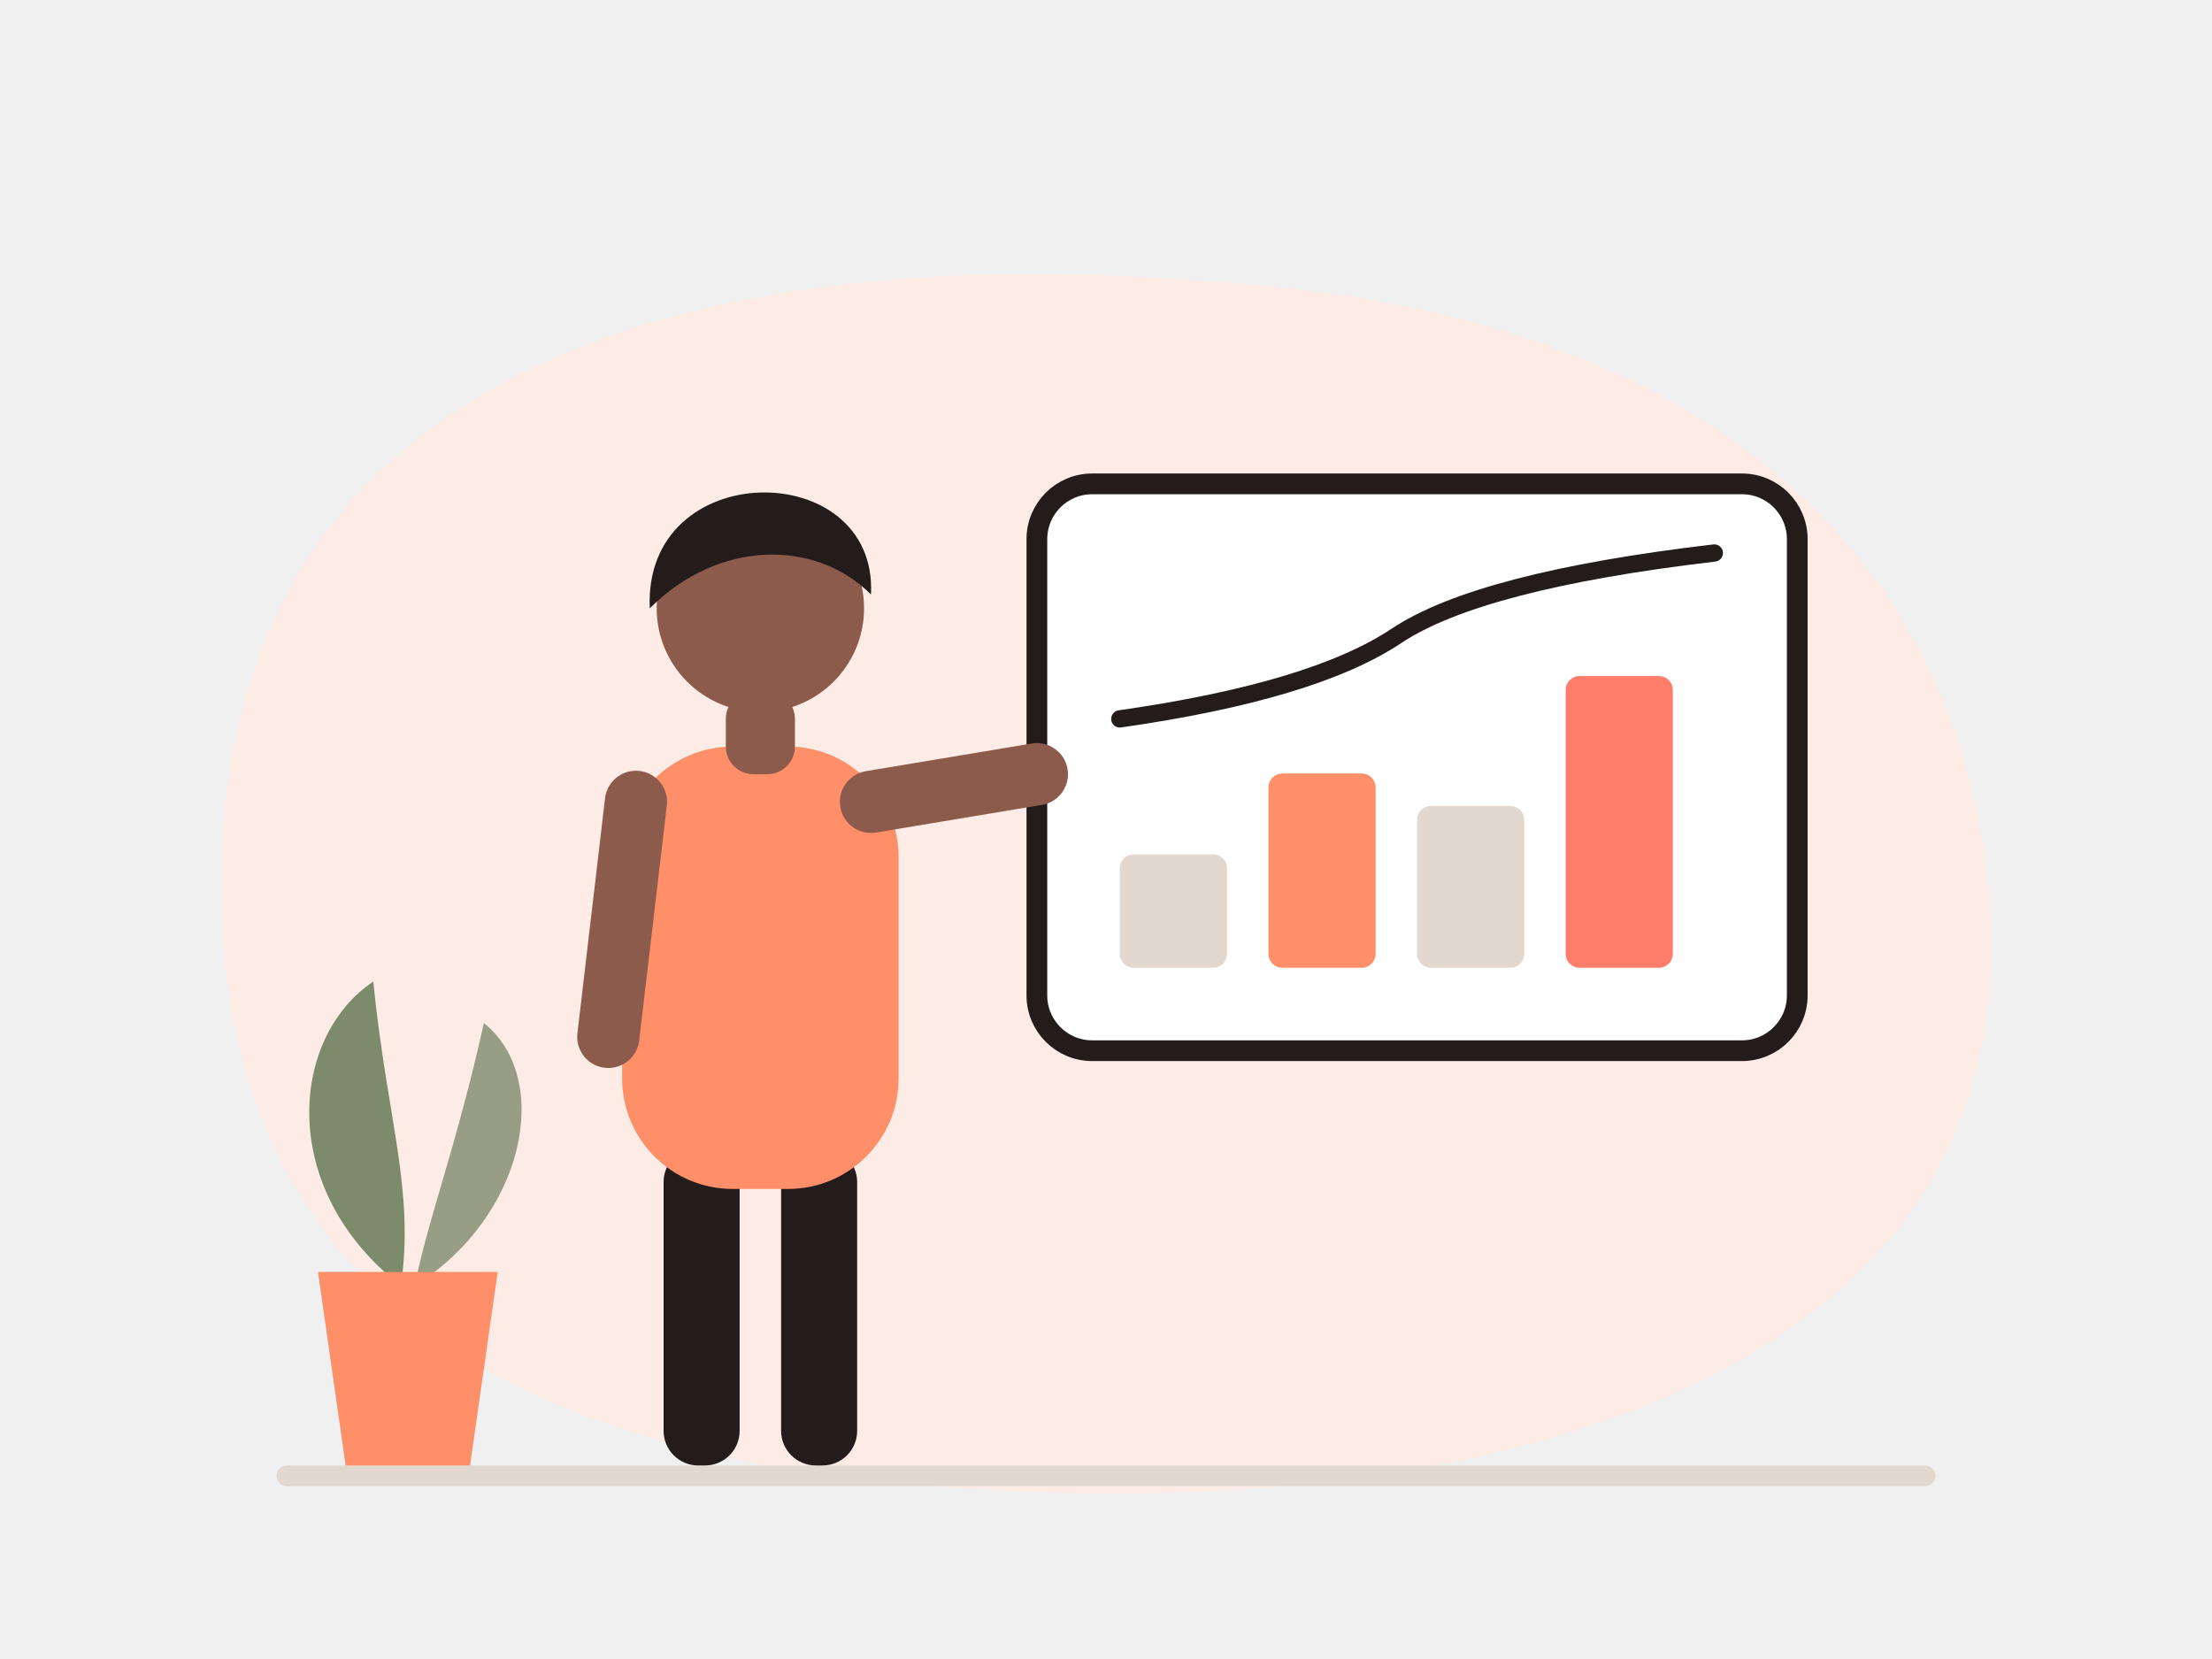
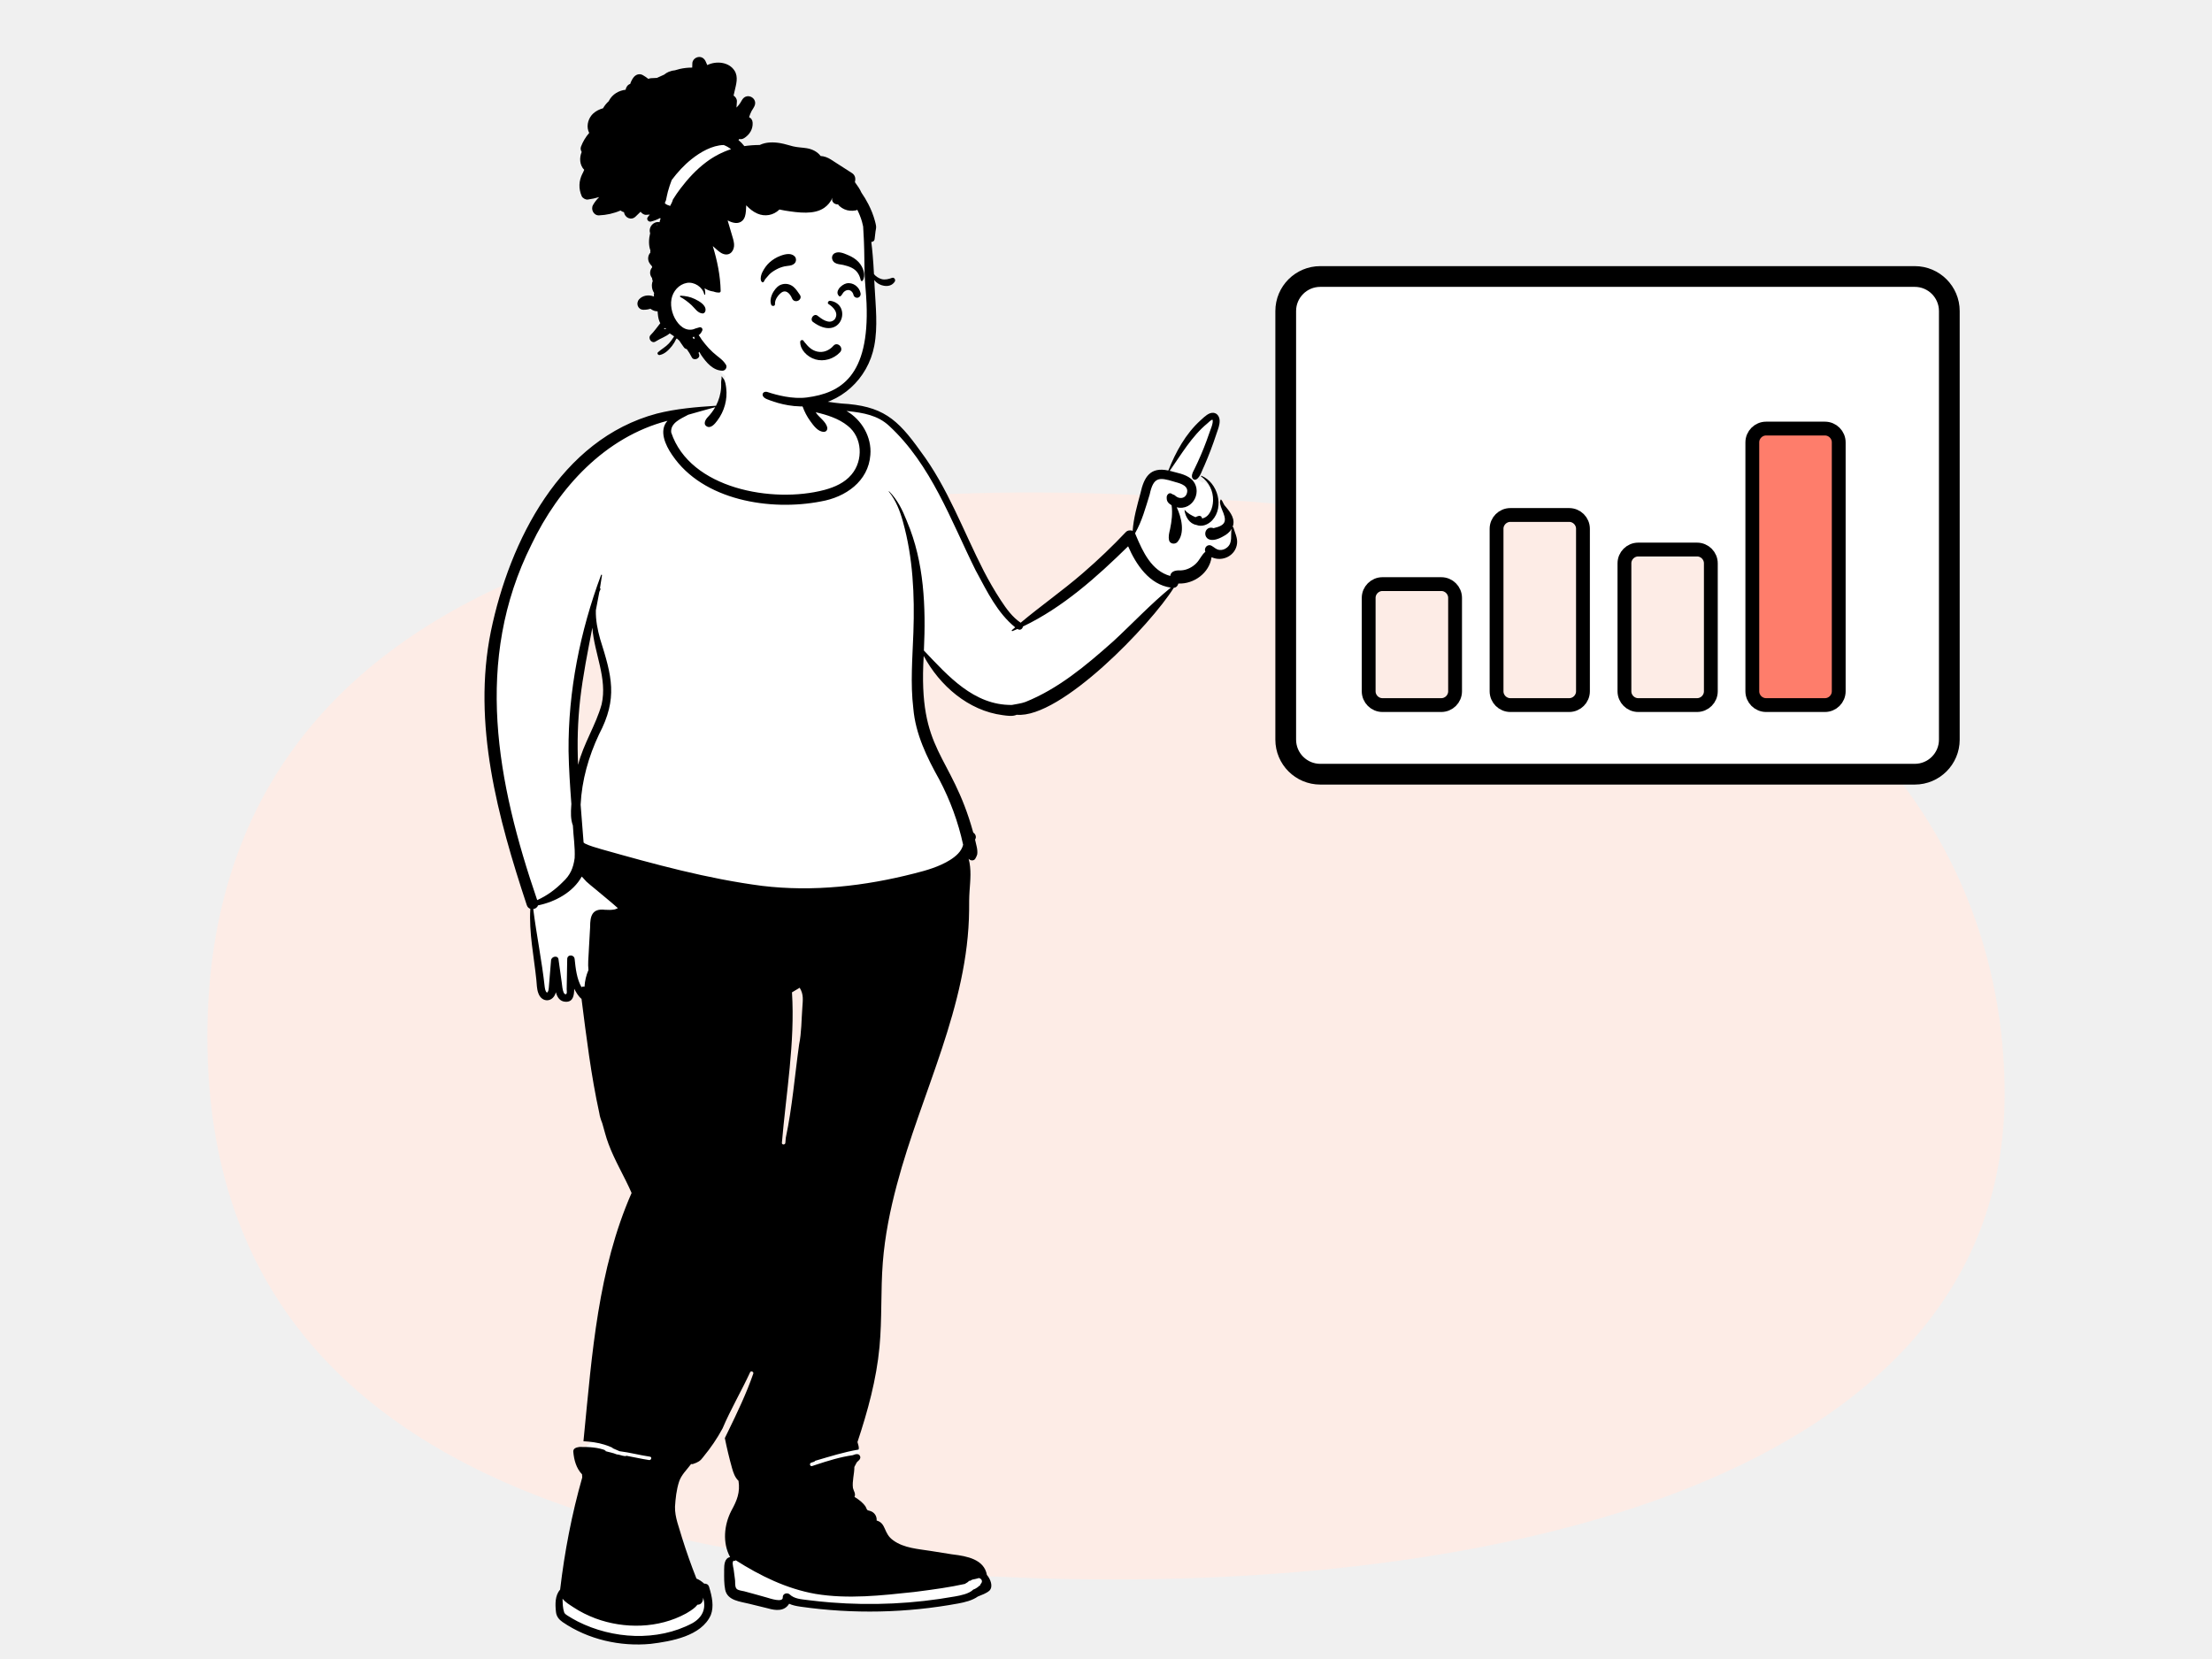
<svg xmlns="http://www.w3.org/2000/svg" width="320" height="240" viewBox="0 0 320 240">
-   <path fill="#fdece6" d="M32 128c0-82.8 83.2-92 140.8-87.4C262.4 45.2 288 95.8 288 137.2c0 64.4-76.8 82.8-147.2 78.2C57.6 210.8 32 174 32 128" />
-   <rect width="240" height="3" x="40" y="212" fill="#e3d8cf" rx="1.5" />
-   <rect width="110" height="82" x="150" y="70" fill="#fff" stroke="#241c1b" stroke-width="3" rx="8" />
-   <rect width="15.5" height="16.4" x="162" y="123.6" fill="#e3d8cf" rx="2" />
-   <rect width="15.5" height="28.1" x="183.5" y="111.9" fill="#ff8f68" rx="2" />
-   <rect width="15.5" height="23.4" x="205" y="116.6" fill="#e3d8cf" rx="2" />
-   <rect width="15.5" height="42.2" x="226.5" y="97.8" fill="#fe7d6b" rx="2" />
-   <path fill="none" stroke="#241c1b" stroke-linecap="round" stroke-width="2.5" d="M162 104q28-4 40-12t46-12" />
-   <rect width="11" height="46" x="96" y="166" fill="#241c1b" rx="5" />
-   <rect width="11" height="46" x="113" y="166" fill="#241c1b" rx="5" />
-   <rect width="40" height="64" x="90" y="108" fill="#ff8f68" rx="16" />
-   <rect width="10" height="12" x="105" y="100" fill="#8d5b4c" rx="4" />
-   <circle cx="110" cy="88" r="15" fill="#8d5b4c" />
-   <path fill="#241c1b" d="M94 88c-1-22 33-22 32-2-8-8-22-8-32 2" />
-   <path stroke="#8d5b4c" stroke-linecap="round" stroke-width="9" d="m126 116 24-4m-58 4-4 34" />
-   <path fill="#7d8b6d" d="M58 186c-18-14-16-36-4-44 2 20 6 30 4 44" />
-   <path fill="#7d8b6d" d="M60 186c16-10 20-30 10-38-4 18-8 28-10 38" opacity=".8" />
-   <path fill="#ff8f68" d="M46 184h26l-4 28H50Z" />
+   <path fill="#fdece6" d="M30 150c0-73.8 84.5-82 143-77.9 91 4.1 117 49.2 117 86.1 0 57.4-78 73.8-149.5 69.7C56 223.8 30 191 30 150" />
+   <rect width="96" height="72" x="186" y="40" fill="#fff" stroke="#000" stroke-width="3" rx="5" />
+   <rect width="12.5" height="17.5" x="198" y="84.5" fill="#fdece6" stroke="#000" stroke-width="2" rx="2" />
+   <rect width="12.5" height="27.5" x="216.5" y="74.5" fill="#fdece6" stroke="#000" stroke-width="2" rx="2" />
+   <rect width="12.5" height="22.5" x="235" y="79.5" fill="#fdece6" stroke="#000" stroke-width="2" rx="2" />
+   <rect width="12.5" height="40" x="253.5" y="62" fill="#fe7d6b" stroke="#000" stroke-width="2" rx="2" />
+   <svg width="109" height="230" x="70" y="8" viewBox="0 0 309 652">
+     <g fill="none" fill-rule="evenodd">
+       <path fill="#fff" d="M131.893 389.892c-.262 9.513-1.8 18.995-2.958 28.453-.926 9.35-2.673 18.787-4.076 27.962-.056 1.604-2.264 2.384-3.33 1.191.027-20.86 5.605-42.264 3.63-63.561a99 99 0 0 0 4.76-2.853c2.086 2.75 2.317 5.926 1.974 8.808m-82.41-122.986c-2.385 8.663-7.44 16.13-9.654 24.806l-2.338-.232c-1.15-19.138 2.083-37.941 5.86-56.436l2.35.139c.83 10.658 6.278 20.754 3.783 31.723m257.404-70.493a46 46 0 0 1-.377-1.088l-1.369.293c2.55-4.83.172-6.42-2.713-10.414l-.314.726-1.11-2.426c-.22-.616-.446-1.14-1.054-1.37-.595-3.018-2.365-5.782-4.722-7.284l-.452.507c-.934-.816-2.06-1.127-3.133-1.505 2.302-3.475 3.782-7.982 5.334-11.707 1.264-3.913 3.24-7.71 3.611-11.677-.299-3.813-3.902-1.336-5.66.565-5.369 4.708-9.993 12.165-13.458 21.22-5.95-1.548-9.364.085-11.017 8.215-1.521 5.523-3.076 11.187-3.282 16.913-.799-.274-2.216-1.305-2.982-.496-13.224 14.468-28.84 25.615-43.94 37.814-11.412-8.394-17.351-25.002-23.627-37.468-10.95-21.399-21.9-52.725-50.063-52.615-3.732-.39-7.377-.835-10.9-1.92-1.365-.37-3.052-.816-3.515-1.645-.834-2.669-.992-5.557-2.46-8.004-4.026-6.544-12.749-7.059-19.584-5.638-11.606 2.15-11.313.895-12.151 13.1-.252 2.898-2.497 3.313-4.895 3.913a81 81 0 0 1-8.293 2.124l.87-.244c-45.42.72-75.578 53.4-81.56 90.671-6.95 38.131 2.038 80.567 16.247 112.593-.61 11.663 1.679 23.378 3.127 34.874.91 2.876 4.058 3.156 4.958-.176l1.11-4.385 1.187 4.365c.753 2.7 1.963 3.022 3.052 3.04 1.351 0 2.092-.666 2.136-4.177l2.237-.538c.862 1.643 1.719 3.095 3.073 4.105 2.724 19.8 4.434 40.388 11.046 59.548 2.637 7.11 6.686 13.566 9.66 20.542-14.021 31.641-16.371 66.705-19.738 100.584.271.021 1.662.143 1.96.169l-.768 2.04c-1.049.443-1.665 1.378-1.983 2.412-.707-.058-3.657-.036-3.493.64.341 3.98 1.457 6.82 3.573 8.892.028.639.068 1.29.117 1.894-4.196 14.64-7.27 30.246-9.139 46.338-2.375 2.285-2.97 9.802.573 11.807 9.78 6.732 22.916 9.93 35.284 8.715 13.386-1.266 29.35-6.598 22.944-21.863-.083-.474-.733-.497-1.245-.393-1.135-1.101-2.365-1.933-3.696-2.401-2.644-6.603-5.022-13.525-7.096-20.437-1.01-3.175-2.055-6.457-1.97-9.938.5-8.549 1.38-12.082 7.322-18.815 3.678 1.768 10.687-11.036 12.294-13.724 3.379-7.951 7.685-15.18 11.294-22.98.557-1.317 2.505-1.346 3.267-.204.343.48.429 1.076.236 1.633-3.143 9.065-7.422 17.721-11.549 26.178 1.407 4.912 1.962 13.116 5.479 16.772 1.913 12.726-11.178 18.557-2.743 32.671-2.855.196-3.12 1.338-3.071 4.804-.01 2.49-.074 5.101.395 7.428.57 2.859 3.208 3.625 7.17 4.468 3.209.71 6.3 1.52 9.485 2.287 3.222 1.07 6.616.983 7.94-2.275 15.953 5.406 61.943 4.788 77.153-2.376 4.2-1.68 7.163-2.63 3.306-7.364-2.124-13.507-36.794-3.85-41.69-18.665-.7-1.924-1.71-2.935-3.674-3.286.3-1.528-.1-3.227-1.802-3.667-.512-.153-1.057-.192-1.585-.674-1.309-2.696-3.455-4.331-5.956-5.765 1.021-1.47.195-2.154-.264-3.798-.467-3.145.605-6.16.55-9.217.575-.964 1.019-2.314 1.939-2.983.852-.601.322-.862-.01-1.525.254-.225.827-.735 1.086-.938.997-1.096-.048-2.693-1.325-2.816-.157-.528-.344-1.141-.463-1.665 3.532-10.615 7.7-24.4 9.084-39.004 1.34-23.36.083-43.054 7.203-66.794 9.952-37.59 29.285-72.865 29.546-112.642-.332-6.594 1.496-13.615-.162-20.086l2.06-1.07c.296.34.831.331.938-.133 1.35-2.191-.163-4.819-.474-7.218.707-.756.354-1.446-.499-1.859-9.145-32.273-24.442-36.987-20.231-77.328 6.87 14.552 22.09 29.284 38.866 27.118 16.9 2.525 56.323-38.63 63.937-51.934 1.395.108 1.412-.892 1.624-1.834 6.955.817 13.464-4.639 13.593-11.314 6.103 3.781 12.624-1.62 9.39-8.216" />
+       <path fill="#000" d="m258.248 240.197-.655.583c-10.713 9.52-22.076 19.025-35.488 24.405-1.817.662-3.71.84-5.577 1.235-15.599.154-26.191-11.918-36.07-22.327.828-17.813.144-36.205-6.899-52.85l-.168-.43c-1.723-4.353-3.83-8.67-7.198-11.997-.084-.08-.198.04-.126.126 2.874 3.519 4.548 7.817 5.75 12.153l.061.22c4.1 14.685 4.812 30.094 4.273 45.26l-.017.46c-.368 10.248-1.254 20.551-.02 30.778.901 10.556 5.576 20.1 10.667 29.216 4.437 8.42 7.754 17.42 9.765 26.723-.647 2.745-2.99 4.758-5.424 6.286-4.4 2.716-9.5 4.202-14.48 5.446-20.377 5.226-41.601 7.652-62.566 5.122-22.368-2.901-44.197-8.904-65.859-15.017-2.227-.683-4.7-1.3-6.827-2.363a2.2 2.2 0 0 0-.494-.398c-.368-5.192-.856-10.338-1.219-15.517.49-10.033 3.28-19.79 7.555-28.85 7.811-14.853 5.23-23.886.47-39.02-1.095-3.852-1.876-7.88-1.779-11.85.499-2.501.981-5.004 1.425-7.514q.276-.721.613-1.432c.043-.09-.079-.16-.136-.078q-.148.213-.29.434c.33-1.915.637-3.833.906-5.755.035-.253-.293-.353-.388-.106-8.559 22.997-13.527 47.649-13.323 72.224.121 7.236.62 14.47 1.152 21.688l-.05.697c-.188 2.731-.287 5.515.67 8.118.204 4.465.962 8.877.727 13.355-.553 4.089-1.788 6.982-4.862 9.81-3.045 3.088-6.53 5.644-10.5 7.417-16.503-48.19-26.173-98.248-2.306-145.9 11.077-23.2 30.146-44.042 55.737-50.672-3.647 4.024-.804 10.043 1.818 13.88l.16.231c12.56 18.58 40.214 23.005 60.954 18.964 10.048-1.721 19.468-8.215 20.27-19.075.623-7.274-3.525-14.448-9.794-18.032l.764.084c6.101.677 12.027 1.654 16.71 6.012 17.263 15.946 25.27 38.656 35.467 59.215l.406.748c4.367 8.086 8.587 16.819 15.843 22.683l-1.356 1.154c-.17.147.012.479.228.391a85 85 0 0 0 2.083-.88c.975.781 2.095-.008 2.211-1 16.409-7.841 30.277-20.28 43.15-32.897 3.25 7.515 8.73 15.712 17.505 16.94-8.284 6.785-15.615 14.63-23.469 21.902M126.358 384.28a84 84 0 0 0 3.155-1.885c1.712 2.736 1.277 5.14 1.092 8.161-.391 5.041-.304 10.169-1.328 15.13-1.774 12.66-2.823 25.888-5.458 38.225-.059.69-.12 1.379-.174 2.069-.07.907-1.496.912-1.425 0 1.735-20.48 5.418-41.078 4.139-61.7m9.66 246.703c13.367 2.216 27.013.644 40.387-.78l1.963-.254c6.33-.822 12.697-1.685 18.914-3.063.524-.433 1.331-.624 1.646-1.265l.384.027q.487-.274.99-.517c.977-.175 1.773-.387 2.782-.663 1.368.464 1.51 1.666.582 2.517.093.434-.427.682-.767.874a.8.8 0 0 1-.266.303c-.61.384-1.226.844-1.924 1.034-1.706 1.771-5.37 2.444-7.388 2.803l-.2.036c-16.771 2.997-33.929 3.802-50.912 2.448a200 200 0 0 1-8.77-.897l-.794-.1c-2.518-.325-5.294-.45-7.23-2.29-.963-.915-2.895-.338-2.84 1.117l.003.056c.169 2.389-5.425.413-6.532.104l-.033-.01c-3.096-.838-6.174-1.765-9.28-2.564l-.763-.147c-2.698-.535-2.908-.806-2.938-4.145l-.1-.908a73 73 0 0 0-.477-3.617l-.076-.45c-.088-.505-.947-3.628.485-3.214.18.053.356-.092.365-.267 10.063 6.399 20.952 11.753 32.788 13.832m-53.149 8.053.854-.511c1.43-.864 2.867-1.802 3.882-3.115 1.674.063 2.362-1.511 2.299-2.915 1.405 4.564-.338 8.217-4.456 10.528-14.345 7.604-32.7 6.484-46.98-.746a51 51 0 0 1-4.008-2.3l-.293-.186c-.487-.312-.959-.646-1.218-1.181-.625-1.83-.616-3.633-.684-5.672 1.082 1.457 2.878 2.466 4.37 3.47 2.847 1.903 5.932 3.413 9.131 4.624 11.846 4.395 25.916 4.126 37.103-1.996m-43.387-374.8c1.144-9.918 3.105-19.698 5.004-29.49.772 10.524 6.242 20.771 3.81 31.416-2.378 8.57-7.473 16.171-9.65 24.815-.423-8.927-.162-17.859.836-26.741m14.098 86.048c-1.287.235-2.61.23-3.912.138-5.275-.638-6.109 2.552-6.091 7.013-.16 2.884-.337 5.767-.488 8.652l-.087 1.732c-.11 2.306-.4 4.884-.11 7.295-.955 2.189-1.472 4.47-1.624 6.863-.439-.118-.91-.061-1.246.169-1.936-3.446-2.4-7.653-2.798-11.533-.195-1.908-3.002-1.996-3.045 0-.054 2.714-.095 5.43-.142 8.143l-.074 4.188v.063c.012.596.282 2.103-.452 2.045l-.042-.005c-1.366-.102-1.429-4.958-1.724-6.17l-1.14-8.122c-.256-1.817-2.872-1.224-3.051.36l-.005.052c-.32 3.712-.645 7.425-.92 11.14-.086.643-.098 1.805-.8 2.086-.62-.557-.737-1.493-.87-2.271-1.167-10.718-3.359-21.299-4.71-31.992.876-.125 1.678-.67 1.935-1.51 7.033-1.435 14.413-5.39 17.947-11.817.705.621 1.256 1.434 1.94 2.072 1.08 1.012 2.268 1.925 3.403 2.87 3.182 2.691 6.376 5.232 9.493 8.006-.456.15-.872.441-1.387.533m76.519-219.407c.036-.14.23-.1.24.033.195 2.703.843 5.553 1.83 8.203.355.057.694.256.941.643.333.519 1.923.881 2.753 1.125l.119.036c3.444 1.063 7.04 1.492 10.613 1.87 16.804.929 22.92 6.19 32.4 19.485 11.254 14.976 17.568 32.751 26.05 49.281 2.088 4.02 4.342 7.945 6.82 11.74l.235.36c2.213 3.363 4.66 6.771 8.04 9.041 8.18-6.85 16.926-12.967 25.016-19.925l.757-.654a241 241 0 0 0 17.384-16.62c.651-.687 1.872-.867 2.774-.464.353-5.24 1.834-10.379 3.2-15.441 1.433-6.521 3.924-10.928 11.437-9.315 3.024-7.607 7.073-15.032 13.204-20.587l.394-.354c1.305-1.184 3.019-2.882 4.852-2.729 1.665.138 2.52 1.643 2.586 3.174.077 1.816-.716 3.665-1.284 5.367l-.048.146a153 153 0 0 1-2.353 6.65 146 146 0 0 1-2.563 6.288c-.917 1.737-1.592 4.612-3.263 5.662-.863.513-1.751-.176-1.843-1.057-.13-1.154.534-2.168 1.024-3.174q.677-1.386 1.322-2.787a121 121 0 0 0 4.61-11.511c.396-1.318 2.015-4.744 1.454-5.928-.563.005-1.721 1.192-2.13 1.545-6.441 5.33-10.627 12.694-15.416 19.414 3.005.858 6.267 1.26 8.763 3.275 5.134 4.476 1.011 13.337-5.87 11.687 1.92 4.078 3.572 10.665.168 14.349-1.024.957-3.011.652-3.322-.874-.333-1.622.066-3.01.432-4.582.662-3.199 1.064-6.475.613-9.732l-.143-.084c-1.166-.707-1.9-1.501-1.864-2.963-.152-1.058.976-2.482 2.109-1.617.368.28.817.3 1.204.583.656.624 1.472 1.114 2.403 1.107l.09-.003c1.197-.009 2.08-.73 2.446-1.848 1.003-3.07-2.467-4.1-4.723-4.69l-.583-.18c-6.158-1.88-8.39-1.911-9.938 5.318-1.676 5.393-3.153 10.946-5.987 15.875l.353.841c2.849 6.78 6.426 14.583 14.086 16.662.272-2.265 2.724-2.346 4.498-2.29 2.291-.123 4.59-1.284 6.208-2.953 1.414-1.422 2.125-3.403 3.689-4.671-.708-1.607.89-3.38 2.56-2.456 1.125.621 1.805 1.508 3.163 1.688 1.204.161 2.313-.259 3.228-1.029 2.386-2.014 1.251-4.975 1.835-7.613-.77 1.33-2.047 2.35-3.415 3.053-9.134 5.219-9.042-5.013-3.994-3.332 5.483-1.246 5.39-3.226 3.341-7.874l-.036-.109c-.334-.976-1.078-2.7-.387-3.751.038-.053.107-.07.157-.022.627.616.874 1.65 1.403 2.375l.632.753c1.916 2.307 3.922 5.048 2.677 8.128.133-.029.278.028.323.19.589 2.14 1.76 4.242 1.517 6.531-.506 5.018-5.952 7.773-10.461 5.681-.867 6.45-7.235 11.093-13.618 10.806-.201.884-.857 1.661-1.871 1.742-9.393 15.029-46.315 53.694-64.421 52.078-1.732.784-3.936.391-5.769.154-14.062-1.832-25.814-12.104-32.37-24.28-2.41 39.882 11.208 39.398 20.32 72.438.912.571 1.444 1.818.736 2.873.391 1.999 1.192 4.047.883 6.098-.152.585-.458 1.119-.736 1.654-.572 1.093-2.08.962-2.786.112 1.198 4.326.687 8.868.38 13.28-.187 2.59-.173 5.145-.176 7.738-.357 39.472-19.661 75.061-29.586 112.509-2.807 10.496-4.963 21.193-5.811 32.036-.9 11.535-.273 23.134-1.356 34.656-1.255 13.343-4.824 26.312-9.033 38.996.252 1.027.775 2.197.452 3.082-6.012 1.012-11.815 2.853-17.655 4.562a.66.66 0 0 0-.443.376l-1.335.443c-.866.288-.495 1.662.379 1.371l1.459-.484c4.99-1.65 10.038-3.225 15.228-3.964l.16-.065c1.037-.414 2.258-.719 2.805.423.277.578.058 1.161-.339 1.62-.335.386-.76.624-1.053 1.063-.328.577-.605 1.184-.93 1.77.003 2.897-.952 5.766-.582 8.656.279 1.2 1.252 2.35.634 3.633l.282.18c1.637 1.05 3.202 2.203 4.278 3.826.235.355.413 1.088.682 1.339.28.26.803.292 1.147.415 1.744.53 2.841 2.102 2.69 3.927 4.084 1.173 2.678 5.315 6.893 8.198 4.327 3.131 10.186 3.475 15.296 4.288l8.709 1.386.506.062c5.513.68 12.702 1.957 13.811 8.388l.089.104c1.332 1.588 2.613 4.603.969 6.327-1.337 1.185-3.163 1.742-4.782 2.432-2.244 1.62-5.48 2.374-7.943 2.83a200.7 200.7 0 0 1-64.663 1.34l-.359-.053c-1.498-.224-3.045-.527-4.412-1.168-1.913 3.215-5.596 2.81-8.697 1.899q-3.651-.901-7.303-1.787l-.228-.06c-3.76-.964-9.092-1.257-10.003-5.837-.47-2.358-.44-4.982-.416-7.378l-.005-.787c-.003-2.019.156-4.755 2.444-5.181-3.179-5.882-2.486-13.114.475-18.945l.157-.286c2.179-3.99 3.54-7.322 2.817-12.036-1.451-1.365-2.128-3.325-2.665-5.252a176 176 0 0 1-2.946-12.282l1.293-2.653c3.793-7.784 7.543-15.601 10.377-23.79.26-.752-.963-1.284-1.302-.548-3.583 7.765-7.965 15.144-11.3 23.026-2.212 4.122-4.868 7.998-7.845 11.606l-.131.184c-1.156 1.582-2.124 2.108-4.022 2.76-.304.128-.613.13-.903.048-1.81 2.451-4.01 4.394-4.96 7.32-1.039 3.238-1.435 6.798-1.64 10.183-.109 4.41 1.73 8.573 2.886 12.76a242 242 0 0 0 5.91 16.72c1.163.47 2.218 1.191 3.19 2.081.812-.078 1.666.29 1.97 1.277l.125.412c1.072 3.55 1.981 7.652.59 11.208-3.847 8.618-16.21 10.766-24.666 11.798-12.523 1.188-25.66-1.8-36.084-8.928-1.473-1.03-2.477-2.204-2.722-4.031l-.026-.228c-.336-3.056-.414-6.683 1.71-9.051 1.816-15.501 4.79-30.996 9.074-46.011q-.05-.635-.08-1.275c-2.392-2.487-3.328-5.988-3.596-9.35-.031-1.412 1.4-1.707 2.51-1.88l.409-.004c3.616-.025 7.348.152 10.575 1.5l-.16.007c-.162.008-.333.027-.457.112 1.617.517 3.38.747 4.926 1.427 1.145.056 2.143.6 3.302.697l.185.012a.6.6 0 0 0 .476-.145c3.114.555 6.21 1.301 9.32 1.758.898.131 1.285-1.238.38-1.371-4.16-.611-8.302-1.732-12.491-2.251-.926-.36-1.821-.82-2.75-1.19a.62.62 0 0 0-.32-.31 23.5 23.5 0 0 0-3.16-1.199c-2.773-.86-5.687-1.22-8.576-1.391l.204-2.064c3.324-33.723 5.75-68.35 19.54-99.756-2.93-6.762-6.915-13.202-9.479-20.158-1.063-2.78-1.71-5.614-2.553-8.451-.548-1.36-1-2.736-1.22-4.193-3.376-15.43-5.285-31.127-7.277-46.779-1.341-1.107-2.227-2.703-3.004-4.171l-.004.223c-.046 2.417-.387 5.2-3.433 5.129-2.458-.06-3.534-1.892-4.084-3.918-1.071 4.237-5.828 4.469-7.223.296-.622-1.682-.596-3.603-.78-5.368-.995-9.69-3.069-19.375-2.473-29.134-.627-.213-1.173-.692-1.44-1.49C5.735 312.6-4.833 274.139 2.876 236.217c7.708-37.155 28.582-78.748 68.031-89.284 7.986-2.016 16.1-2.7 24.286-3.22 1.181-2.284 1.945-4.881 2.1-7.467.047-.746.011-1.485.009-2.232-.003-.69.292-1.512.154-2.157-.033-.156.18-.209.238-.064.173.453.527.68.767 1.062.596 1.078.754 2.359.912 3.564.591 4.706-.755 9.548-3.604 13.326l-.099.13c-.883 1.18-2.565 3.318-4.303 2.294-1.515-.895-.545-2.716.359-3.691l.068-.073a20.2 20.2 0 0 0 3.083-4.11c-3.704.987-7.379 2.072-11.072 3.1l-.175.097c-2.892 1.573-7.19 3.258-6.81 7.159 7.69 23.185 41.712 29.143 62.738 23.608l.335-.091c4.023-1.108 8.052-2.89 10.79-6.137l.113-.136c4.86-5.749 4.488-15.247-1.598-19.968-3.615-2.958-8.61-4.53-13.12-5.553 1.313 2.176 4.214 3.712 4.741 6.29.136.884-.354 1.726-1.33 1.745-2.48.047-4.308-2.598-5.61-4.376-2.715-3.718-4.256-8.214-4.585-12.793-.164-2.228.247-4.236.805-6.362m164.053 41.83c-.132-.09-.059-.357.119-.284 6.74 2.79 9.49 12.786 4.417 18.29-1.684 1.775-4.208 2.801-6.507 1.87-2.826-.478-4.476-3.328-4.838-5.954-.025-.122.113-.178.19-.101l.014.016c1.068 1.315 2.75 2.195 4.285 2.868.43-.233.9-.417 1.372-.527.672-.151 1.361.375 1.297 1.06 3.173-.58 4.444-4.352 4.54-7.214l.003-.086c.128-3.96-1.665-7.622-4.892-9.938" />
+       <path fill="#fff" d="M157.348 81.435c-.564-7.287.31-14.924-2.505-21.85-4.908-11.492-18.672-15.323-29.343-19.698-4.275-1.26-18.66-1.437-23.664-3.105-11.329-3.776-14.035-8.276-23.037-1.086-1.52 1.228-2.47 2.563-3.163 4.387l.028.008c-.198.76.014 1.519.46 2.098-3.902 3.982-5.535 9.95-3.533 15.25 6.535 13.792 6.228 21.249 4.122 36.075-2.75 13.841 3.534 18.898 13.94 26.429-.424.82-.512 1.91.04 2.632 12.033 16.875 34.721 24.932 54.16 16.367 7.891-3.505 11.414-11.89 13.424-19.458 2.342-8.473 3.062-17.4 1.155-26.032-.769-3.992-1.77-7.954-2.084-12.017" />
+       <path fill="#000" d="M87.94.704c1.46-.219 2.564.686 3.088 1.96l.028.07q.254.648.558 1.27c3.655-1.79 8.87-1.33 11.183 2.294 1.65 2.588.644 5.66.022 8.404l-.409 1.809c.79.501 1.385 1.399 1.357 2.329l-.003.071-.166 2.522a13 13 0 0 0 1.439-1.732q.445-.816.962-1.593c2.026-3.04 6.573-.398 4.902 2.858a17 17 0 0 1-1.07 1.797 16 16 0 0 0-1.07 2.61c.79.343 1.399 1.106 1.463 2.258.15 2.69-1.266 4.935-3.518 6.345-.662.415-1.346.495-1.966.341q-.165.22-.323.443a14.3 14.3 0 0 1 2.403 2.477 43 43 0 0 1 6.308-.464c2.575-1.259 5.657-1.233 8.424-.761 1.781.303 3.491.893 5.244 1.318 1.847.445 3.724.462 5.593.765 2.355.382 4.422 1.467 5.72 3.2 1.428.042 2.929.625 4.173 1.417 2.898 1.844 5.778 3.714 8.669 5.57 1.109.712 1.524 1.85 1.32 3.118l-.014.081-.097.527.228.323c.885 1.247 1.847 2.553 2.42 3.929a42 42 0 0 1 2.864 4.768c1.142 2.214 2.085 4.56 2.724 6.968.159.61.318 1.223.422 1.844.15.877-.08 1.557-.206 2.399-.157 1.066-.214 2.147-.38 3.216-.112.709-.715 1.057-1.347 1.076.238 1.804.409 3.62.573 5.42.23 2.574.387 5.155.522 7.736.698 1.012 2.126 1.814 3.156 2.09 1.428.382 2.924-.032 4.273-.518.848-.306 1.543.758 1.13 1.47-1.299 2.232-4.077 2.222-6.182 1.234-.89-.417-1.672-1.021-2.251-1.808l.112 2.249.035.68c.428 7.948 1.352 16.169-.145 24.038-2.59 13.63-13.893 24.009-27.7 24.815-7.246.423-13.28-1.713-16.28-2.905-3-1.19-1.834-3.62.25-2.926 3.587 1.197 10.178 2.979 16.077 2.21 13.903-1.815 25.692-8.75 24.48-38.617-.171-4.235-.7-8.473-.814-12.708-.11-4.141-.069-8.284-.252-12.422l-.06-1.412c-.072-1.65-.149-3.307-.272-4.959-.15-.64-.273-1.29-.456-1.917a28.5 28.5 0 0 0-1.95-4.956 1.4 1.4 0 0 1-.594.27c-1.64.294-3.18.21-4.716-.472a7.4 7.4 0 0 1-1.938-1.253 3 3 0 0 1-.615-.728c-.744.012-1.487-.211-1.953-.744-.53-.608-.619-1.236-.41-1.817l.021-.058-.052-.019c-.627 1.619-1.876 3.043-3.247 4.005-2.166 1.527-4.875 1.968-7.474 2.008-2.868.043-5.894-.398-8.725-.849a26 26 0 0 1-2.22-.436c-.029.029-.057.062-.088.09-2.43 2.32-5.847 2.918-8.93 1.593-1.781-.765-3.275-1.998-4.595-3.41-.02.739-.057 1.478-.121 2.21l-.027.292c-.131 1.364-.384 2.81-1.417 3.795-1.67 1.595-4.092.955-6.018-.083q.002.076.002.154.781 2.646 1.565 5.295l.113.376c.38 1.254.796 2.51.91 3.821.22 2.508-1.453 4.985-4.246 4.143-1.465-.44-2.638-1.669-3.764-2.653l-.71-.613c1.836 5.99 3.109 12.192 3.228 18.442.007.339-.285.595-.608.607a5.8 5.8 0 0 1-2.328-.42 1 1 0 0 1-.13-.012 8.8 8.8 0 0 1-3.563-1.344c.245.775.354 1.607.29 2.477-.017.211-.347.285-.394.052-.613-3.007-4.14-5.28-7.18-4.704-3.263.618-5.666 3.42-6.255 6.608-.632 3.424.577 7.385 2.817 10.027 1.03 1.219 2.386 2.235 3.996 2.491a5.1 5.1 0 0 0 2.216-.132c.304-.09.59-.216.879-.334.423-.171.917-.197 1.316-.377.905-.406 1.814.426 1.356 1.353-.4.808-.758 1.353-1.42 1.77.536.655 1.023 1.565 1.204 1.809.921 1.242 1.857 2.415 2.906 3.55a30.6 30.6 0 0 0 3.468 3.179l.518.408c1.187.94 2.221 1.81 3.058 3.159.66 1.064-.194 2.507-1.432 2.49-3.87-.054-6.685-3.448-8.69-6.413a17 17 0 0 1-.802-1.332q-.134.218-.302.403l.221.592c.656 1.745-2.168 2.885-2.987 1.257a25 25 0 0 0-2.057-3.366 1.74 1.74 0 0 1-1.145-.694c-.624-.903-1.325-1.816-1.916-2.778q-.492-.465-1.01-.9-.152.13-.299.267a12.6 12.6 0 0 1-1.63 2.728l-.141.18c-1.27 1.597-2.923 3.231-4.969 3.622-.624.118-1.225-.657-.672-1.152 1.432-1.285 3.125-2.16 4.446-3.593a16 16 0 0 0 1.761-2.3l.117-.189q.129-.21.264-.422-.894-.608-1.788-1.22c-1.641 1.399-3.778 2.039-5.593 3.198l-.18.117c-1.642 1.095-3.37-1.327-2.055-2.656 1.45-1.46 2.661-3.202 3.946-4.825-.604-1.11-.89-2.424-.997-3.751-.043-.376-.076-.752-.109-1.128-.921.015-1.847-.3-2.631-.843l-.297-.211a8.9 8.9 0 0 1-2.91.424c-2.25-.066-3.172-2.633-1.764-4.257 1.437-1.659 3.952-2.021 5.945-1.216q.097-.05.194-.104a2.3 2.3 0 0 1 .035-1.179l-.032-.212a5.4 5.4 0 0 1-.835-2.246 5.2 5.2 0 0 1 .08-1.91c.049-.21.152-.429.23-.649a4.2 4.2 0 0 1-.286-1.254 3 3 0 0 1-.133-.169c-.99-1.385-.79-3.054.152-4.175a3 3 0 0 1 .02-.214 6 6 0 0 1-.151-.375c-.92-.925-1.595-2.039-1.469-3.42a3.54 3.54 0 0 1 .914-2.088 1.2 1.2 0 0 1 .01-.828c-.807-2.144-.705-4.727-.123-7.124a3.2 3.2 0 0 1-.18-1.18c.066-1.78 1.61-3.416 3.438-3.395.22.002.426.03.624.073l.003-.043a4.8 4.8 0 0 1 .432-1.47 1 1 0 0 1-.289-.166 16.3 16.3 0 0 1-3.712 1.425c-.956.24-1.935-.845-1.34-1.74a8 8 0 0 1 .907-1.13q-.7.004-1.417.096c-.86.111-1.82-.474-2.378-1.266q-1.041 1.009-2.085 2.015c-1.762 1.704-4.424.45-4.702-1.797a4 4 0 0 1-1.444-.716c-2.779 1.204-5.769 1.866-8.825 1.991-2.195.09-3.477-2.46-2.451-4.261a14.2 14.2 0 0 1 2.53-3.238c-1.53.467-3.11.804-4.722 1.02-.872.116-2.104-.605-2.453-1.404-1.335-3.071-1.221-6.273.315-9.262q.092-.177.19-.346.24-.595.52-1.17c-1.89-1.968-2.054-4.893-1.035-7.341-.408-.661-.565-1.458-.287-2.178a18.6 18.6 0 0 1 3.37-5.634 6 6 0 0 1-.361-.85c-.81-2.454.128-5.414 2.02-7.123 1.19-1.076 2.558-1.72 4.019-2.133a11.5 11.5 0 0 1 2.327-2.89q.053-.116.112-.234c1.434-2.697 4.047-4.143 6.847-4.477.11-1.055.822-2.062 1.857-2.39a8.7 8.7 0 0 1 1.294-2.575c.92-1.247 2.447-1.835 3.886-1.017.788.448 1.543.962 2.251 1.531a3.1 3.1 0 0 1 1.085-.276l.103-.006 2.341-.119c.981-.433 1.96-.888 2.94-1.332a7.9 7.9 0 0 1 1.964-1.192 8 8 0 0 1 2.477-.595 22 22 0 0 1 2.052-.566 22.7 22.7 0 0 1 5.026-.538q.052-.655.048-1.326l-.003-.224C85.442 2.053 86.589.908 87.94.704M86.3 115.43a8 8 0 0 1-.703.119q.108.262.211.526.286.16.575.303a5 5 0 0 1-.083-.948m-12.201-3.618-.158.29-.076.14a5.3 5.3 0 0 1 1.005.02l-.001-.036c-.043-.015-.086-.028-.127-.048a5 5 0 0 1-.643-.366m6.594-13.238c2.101.122 3.881.444 5.792 1.36l.164.08c1.689.838 4.482 2.383 4.246 4.599-.066.63-.524 1.294-1.246 1.244-1.979-.135-3.11-2.126-4.449-3.368-1.35-1.251-3.01-2.538-4.647-3.398-.232-.122-.14-.505.111-.517zm-9.528-29.197c-.504.016-.335.504-.076.097a1 1 0 0 1 .076-.097M98.34 36.782c-4.768.125-9.567 2.934-13.14 5.775-3.107 2.47-5.79 5.41-8.166 8.577a49 49 0 0 0-1.58 4.81c-.292 1.072-.475 2.155-.72 3.235l-.075.332a5.2 5.2 0 0 0-.44 1.142c.434.433.995.744 1.614.89.199.048.365.15.495.287.498-.83.933-1.704 1.186-2.632l.01-.043a54 54 0 0 1 3.11-4.543c3.073-4.04 6.457-7.724 10.525-10.788 3.085-2.323 6.534-4.143 10.2-5.326a11.2 11.2 0 0 0-3.019-1.716" />
+       <path fill="#000" d="M141.327 124.666c-1.75.505-3.627.55-5.41.028-1.618-.473-3.279-1.516-4.47-2.895-1.057-1.226-1.742-2.715-1.715-4.305a.7.7 0 0 1 .168-.45.8.8 0 0 1 .42-.252.77.77 0 0 1 .49.043.65.65 0 0 1 .323.317q.274.36.548.706c1.471 1.813 2.896 3.167 5.108 3.653a6.23 6.23 0 0 0 3.498-.255 7.5 7.5 0 0 0 3.076-2.157c.377-.438.822-.617 1.257-.62.493-.003.98.226 1.347.591.361.36.603.847.625 1.358.019.448-.128.916-.517 1.334a10.5 10.5 0 0 1-4.748 2.904m-.054-22.704c1.793 1.088 4.526 3.625 2.597 6.322-2.271 2.378-5.54-.349-7.152-1.582-1.494-.956-3.173 1.502-1.786 2.618 11.642 8.603 16.367-7.073 7.248-8.637-1.004-.172-1.377.943-.907 1.28m-16.776-4.787c-.576-.368-1.254-.494-2.006-.153-.587.267-1.617 1.155-2.334 2.323-.49.8-.838 1.736-.766 2.713a.61.61 0 0 1-.2.517.8.8 0 0 1-.432.192c-.15.02-.32.002-.457-.04-.26-.082-.398-.25-.45-.389-.502-1.33-.286-2.814.276-4.153.76-1.807 2.138-3.321 3.041-3.81 1.546-.835 3.369-.873 4.917-.022 1.317.724 2.14 1.894 2.96 3.086q.26.381.526.752c.358.495.394.987.255 1.408-.154.466-.545.86-1.035 1.066a1.87 1.87 0 0 1-1.443.022c-.393-.166-.753-.488-.981-1.035-.385-.92-1.024-1.937-1.871-2.477m29.274 2.049c-.394.205-.703.267-1.141.136a1.6 1.6 0 0 1-.669-.398 1.33 1.33 0 0 1-.372-.672c-.128-.63-.474-1.222-.967-1.607a1.94 1.94 0 0 0-1.543-.405c-.637.106-1.243.514-1.66.994-.14.16-.25.343-.36.525-.206.339-.406.654-.69.903a.64.64 0 0 1-.617.13c-.633-.634-.755-1.115-.735-1.593.022-.5.22-1.008.54-1.48.75-1.11 2.173-2.02 3.134-2.226 1.316-.282 2.622.056 3.67.79 1.078.754 1.877 1.926 2.126 3.246.06.319.034.662-.087.96a1.34 1.34 0 0 1-.629.697M127.4 85.344c-.79.768-1.724.887-2.67.993-.525.06-.945.107-1.357.2-1.135.255-2.256.64-3.279 1.195-1.07.579-2.234 1.278-3.073 2.173-.2.213-.387.437-.575.66-.172.205-.337.402-.511.591-.2.218-.39.446-.58.674-.116.192-.14.24-.163.288a7 7 0 0 1-.124.246 5 5 0 0 1-.218.375c-.132.22-.203.281-.264.308a.54.54 0 0 1-.29.055.5.5 0 0 1-.25-.121c-.406-.342-.525-.903-.513-1.498.018-.904.352-1.905.66-2.52.716-1.429 1.709-2.914 2.903-3.981 1.362-1.218 2.852-2.14 4.564-2.774 1.064-.395 2.296-.758 3.455-.712.834.033 1.63.28 2.288.899.404.379.598.919.598 1.458 0 .55-.202 1.103-.601 1.491m27.978 7.031a.43.43 0 0 1-.197.173.456.456 0 0 1-.623-.309c-.525-2.298-1.543-4.007-3.715-5.11-1.07-.542-2.298-.887-3.462-1.161-.338-.08-.695-.132-1.055-.185-1.127-.164-2.263-.352-2.998-1.262-.443-.547-.629-1.248-.524-1.889a2.01 2.01 0 0 1 1.095-1.488c1.598-.825 3.585-.016 5.2.674l.352.15c1.58.665 3.02 1.543 4.203 2.799.94.996 1.81 2.468 2.16 3.983.292 1.26.223 2.547-.436 3.625" />
+     </g>
+   </svg>
</svg>
